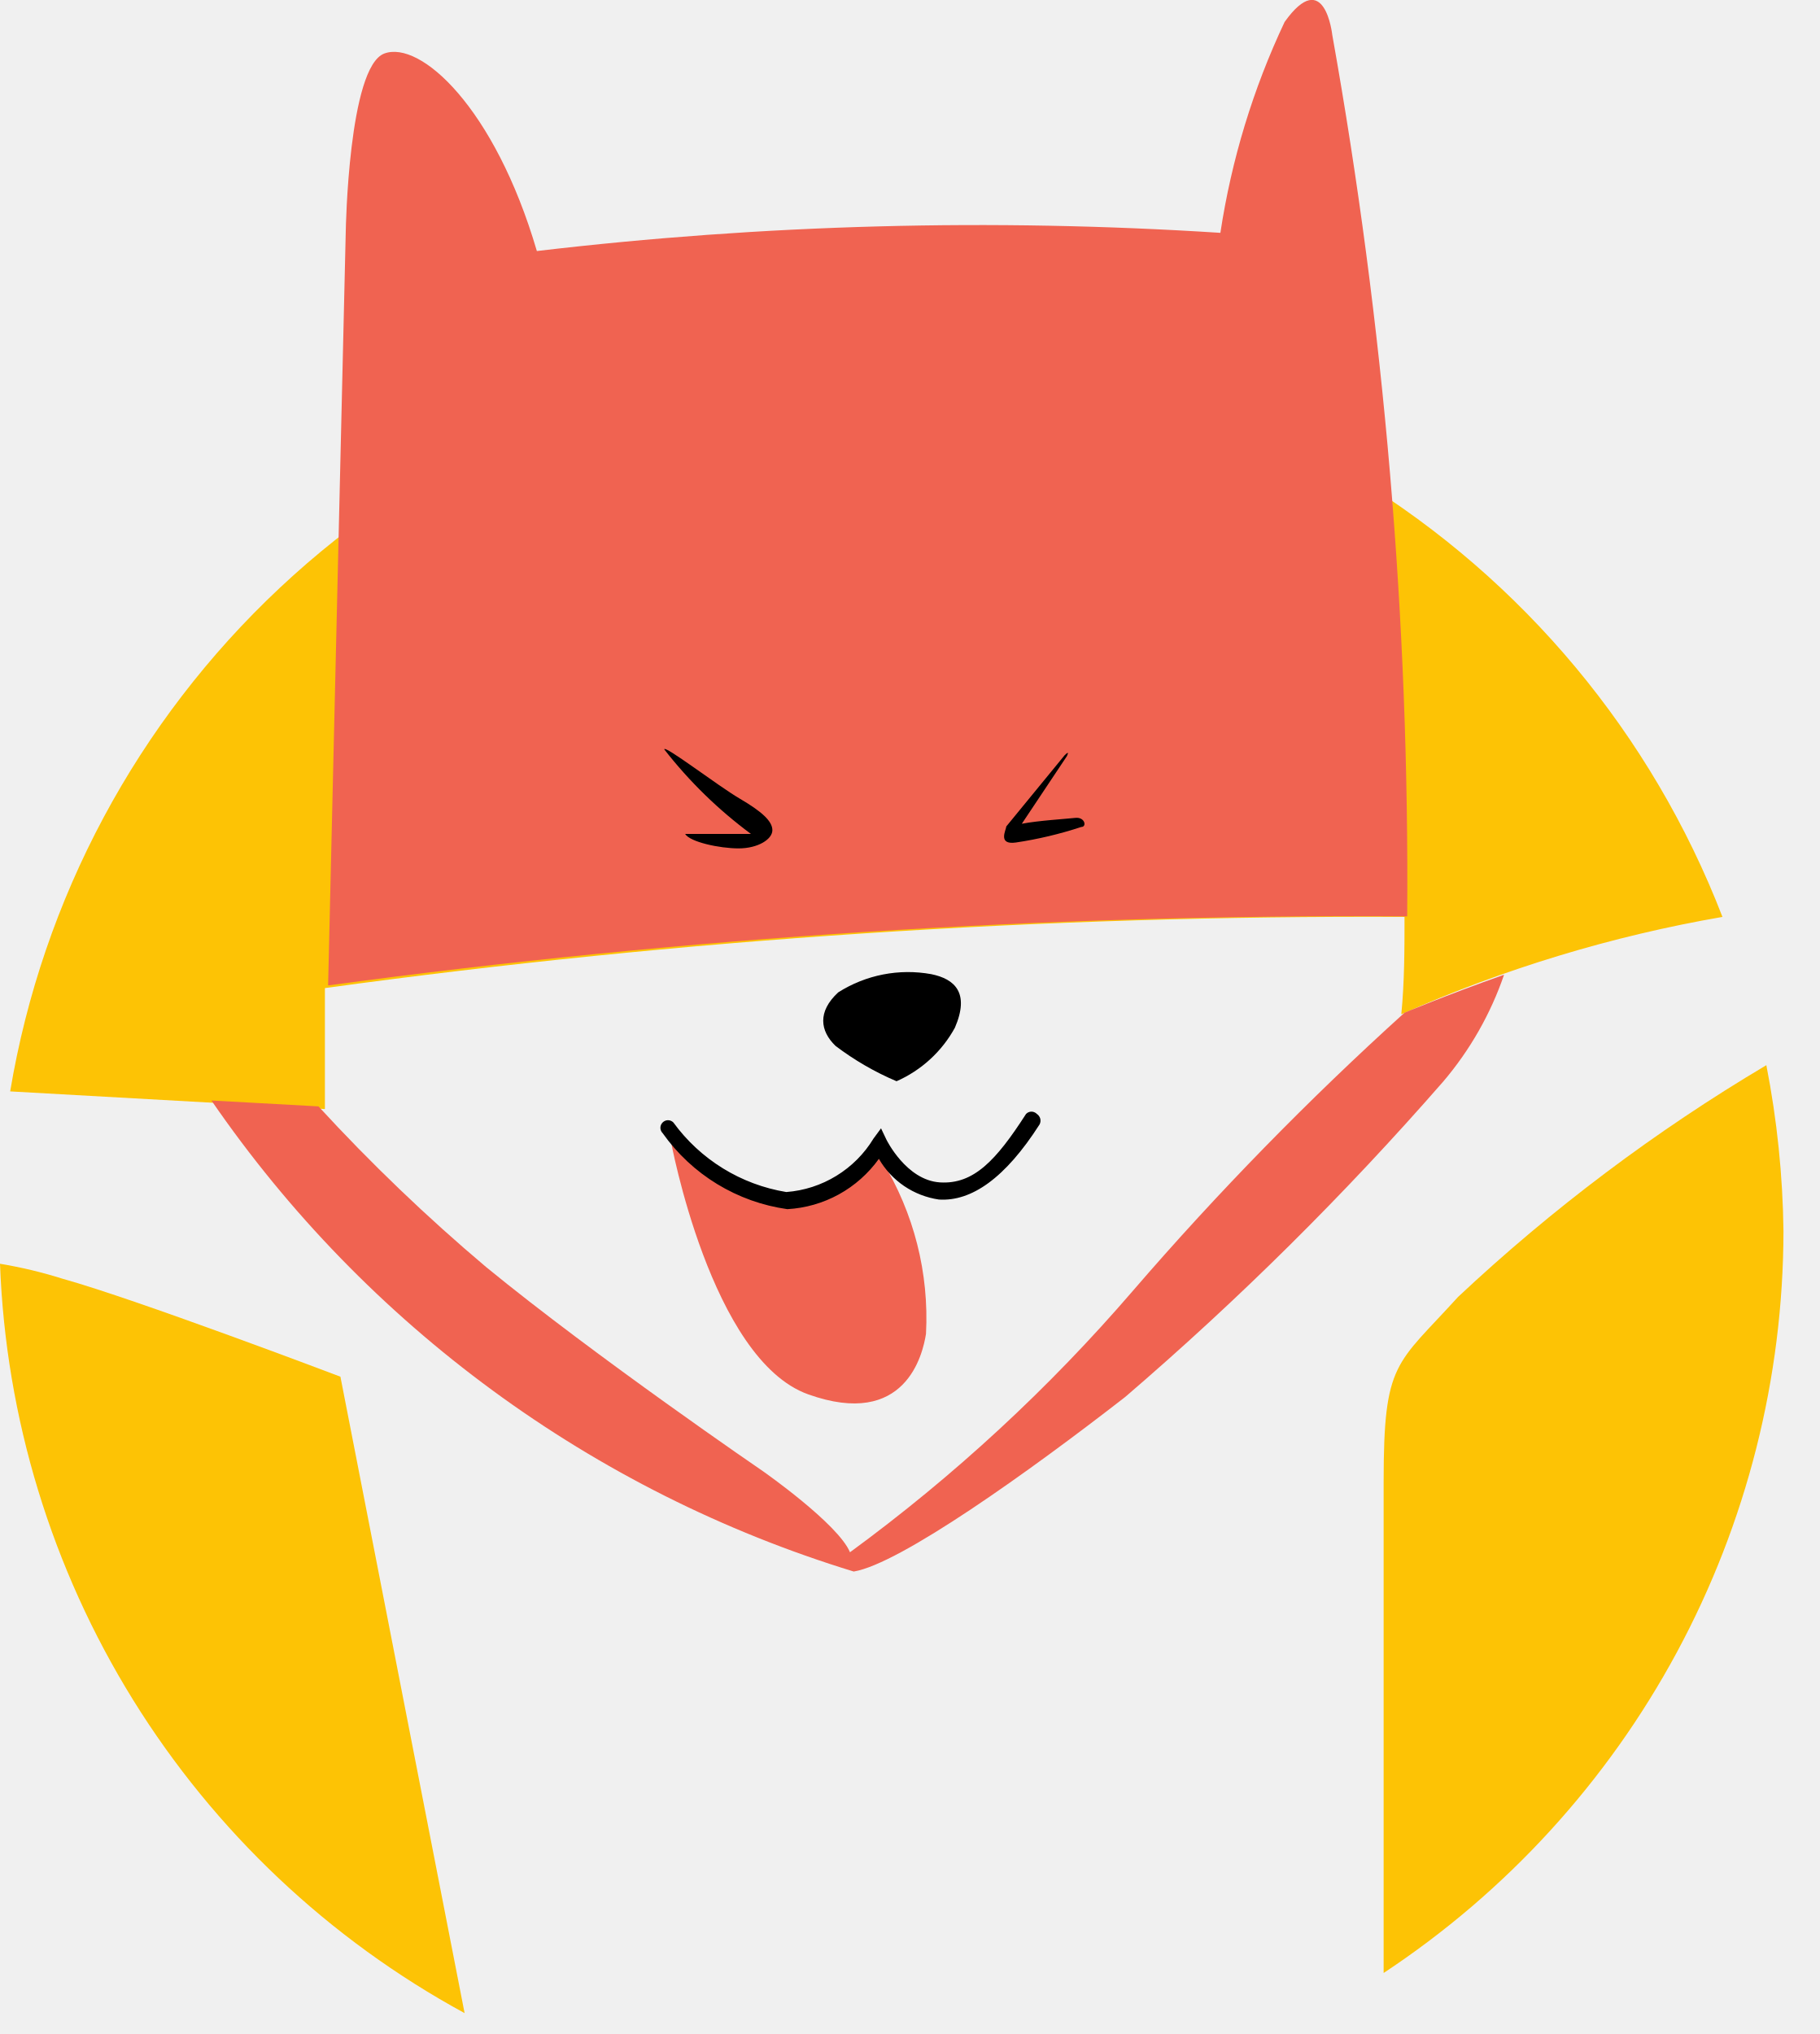
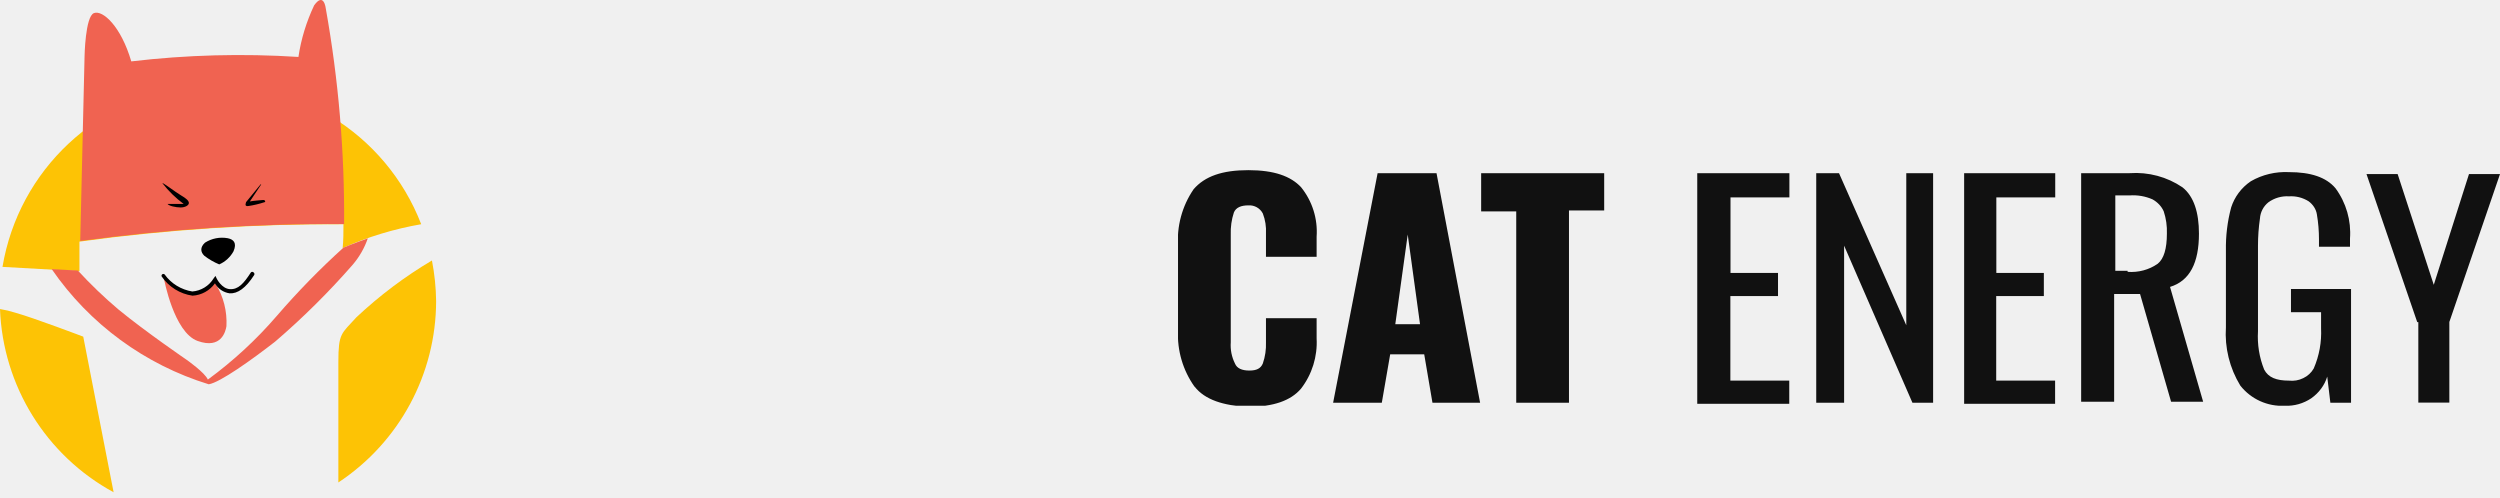
- <svg xmlns="http://www.w3.org/2000/svg" width="34" height="38" viewBox="0 0 34 38" fill="none">
-   <g clip-path="url(#clip0_153_267)">
-     <path d="M6.07 20.72V18.46C12.754 17.542 19.494 17.098 26.24 17.13C26.24 17.73 26.24 18.34 26.18 18.95C28.098 18.099 30.113 17.488 32.18 17.13C30.863 13.722 28.462 10.841 25.347 8.931C22.232 7.021 18.576 6.186 14.941 6.557C11.306 6.927 7.894 8.482 5.229 10.981C2.563 13.48 0.793 16.786 0.19 20.39L6.07 20.72Z" fill="#FDC305" />
-     <path d="M27.24 24.23C26.08 25.51 25.85 25.43 25.85 27.68C25.85 28.59 25.85 32.58 25.85 36.86C28.142 35.346 30.024 33.288 31.328 30.869C32.632 28.451 33.316 25.747 33.32 23C33.307 21.959 33.2 20.922 33 19.9C30.928 21.13 28.997 22.581 27.24 24.23Z" fill="#FDC305" />
-     <path d="M6.36 25.72C6.36 25.72 2.57 24.28 1.17 23.89C0.787 23.769 0.396 23.676 0 23.61C0.108 26.496 0.966 29.304 2.487 31.759C4.009 34.213 6.143 36.23 8.68 37.61L6.36 25.72Z" fill="#FDC305" />
-     <path d="M26.29 17.12C26.331 11.599 25.862 6.085 24.89 0.65C24.89 0.65 24.75 -0.64 24 0.41C23.411 1.658 23.007 2.985 22.8 4.35C18.542 4.076 14.268 4.19 10.03 4.69C9.24 2 7.85 0.75 7.18 1C6.51 1.25 6.46 4.31 6.46 4.31L6.13 18.41C12.811 17.506 19.548 17.075 26.29 17.12Z" fill="#F06351" />
-     <path d="M12.41 14C12.41 13.91 13.41 14.68 13.82 14.92C14.23 15.16 14.43 15.34 14.43 15.51C14.43 15.68 14.16 15.85 13.8 15.85C13.44 15.85 12.89 15.73 12.8 15.58H13.74H14.03C13.421 15.129 12.876 14.598 12.41 14Z" fill="black" />
-     <path d="M19.89 14.11L18.8 15.44C18.8 15.5 18.63 15.79 18.98 15.74C19.394 15.678 19.802 15.581 20.2 15.45C20.31 15.45 20.27 15.26 20.09 15.28C19.91 15.3 19.4 15.33 19.09 15.39L19.93 14.13C19.93 14.13 20 14 19.89 14.11Z" fill="black" />
-     <path d="M16.75 20.2C17.213 19.996 17.597 19.644 17.84 19.2C18.12 18.55 17.84 18.29 17.4 18.2C16.798 18.09 16.177 18.212 15.66 18.54C15.27 18.9 15.32 19.26 15.61 19.54C15.961 19.806 16.344 20.028 16.75 20.2Z" fill="black" />
-     <path d="M16.35 21.45C16.238 21.678 16.082 21.883 15.89 22.05C15.605 22.279 15.255 22.412 14.89 22.43C14.364 22.472 13.841 22.319 13.42 22C13.222 21.881 13.044 21.732 12.89 21.56C12.79 21.449 12.667 21.36 12.53 21.3C12.53 21.3 13.28 25.4 15.1 26.05C16.92 26.7 17.24 25.3 17.3 24.92C17.36 23.785 17.074 22.659 16.48 21.69C16.46 21.38 16.45 21.58 16.35 21.45Z" fill="#F06351" />
-     <path d="M14.71 22.59C14.245 22.525 13.799 22.365 13.398 22.121C12.998 21.877 12.651 21.553 12.38 21.17C12.367 21.157 12.356 21.141 12.349 21.124C12.342 21.107 12.338 21.089 12.338 21.07C12.338 21.051 12.342 21.033 12.349 21.016C12.356 20.999 12.367 20.983 12.38 20.97C12.393 20.957 12.409 20.946 12.426 20.939C12.443 20.932 12.461 20.928 12.48 20.928C12.499 20.928 12.517 20.932 12.534 20.939C12.551 20.946 12.567 20.957 12.58 20.97C13.085 21.664 13.843 22.131 14.69 22.27C15.022 22.245 15.343 22.141 15.626 21.967C15.91 21.793 16.148 21.554 16.32 21.27L16.46 21.08L16.56 21.29C16.56 21.29 16.93 22.05 17.56 22.09C18.19 22.13 18.61 21.68 19.17 20.81C19.183 20.797 19.199 20.786 19.216 20.779C19.233 20.772 19.251 20.768 19.27 20.768C19.289 20.768 19.307 20.772 19.324 20.779C19.341 20.786 19.357 20.797 19.37 20.81C19.402 20.831 19.425 20.863 19.435 20.9C19.444 20.937 19.439 20.977 19.42 21.01C18.78 22.01 18.15 22.45 17.54 22.41C17.308 22.376 17.087 22.29 16.893 22.159C16.699 22.027 16.537 21.853 16.42 21.65C16.223 21.924 15.968 22.151 15.672 22.314C15.376 22.477 15.047 22.571 14.71 22.59Z" fill="black" />
-     <path d="M26.24 18.92C24.445 20.544 22.751 22.277 21.17 24.11C19.599 25.936 17.824 27.577 15.88 29C15.66 28.47 14.26 27.49 14.26 27.49C14.26 27.49 11.13 25.35 9.08 23.67C7.974 22.737 6.929 21.735 5.95 20.67L3.95 20.56C6.84 24.765 11.07 27.868 15.95 29.36C16.81 29.22 19.22 27.5 21.02 26.1C23.139 24.282 25.124 22.313 26.96 20.21C27.462 19.621 27.849 18.942 28.1 18.21C27 18.6 26.24 18.92 26.24 18.92Z" fill="#F06351" />
+ <svg xmlns="http://www.w3.org/2000/svg" width="191" height="38" viewBox="0 0 191 38" fill="none">
+   <g clip-path="url(#a)">
+     <path d="M6.07 20.72v-2.26c6.68-.92 13.42-1.36 20.17-1.33 0 .6 0 1.21-.06 1.82a25.52 25.52 0 0 1 6-1.82A16.67 16.67 0 0 0 .19 20.39l5.88.33ZM27.24 24.23c-1.16 1.28-1.39 1.2-1.39 3.45v9.18A16.64 16.64 0 0 0 33.32 23a17.3 17.3 0 0 0-.32-3.1 33.1 33.1 0 0 0-5.76 4.33ZM6.36 25.72s-3.79-1.44-5.19-1.83A8.54 8.54 0 0 0 0 23.61a16.65 16.65 0 0 0 8.68 14L6.36 25.72Z" fill="#FDC305" />
+     <path d="M26.29 17.12A89.8 89.8 0 0 0 24.89.65S24.75-.64 24 .41c-.59 1.25-1 2.58-1.2 3.94a70.34 70.34 0 0 0-12.77.34C9.24 2 7.85.75 7.18 1c-.67.25-.72 3.31-.72 3.31l-.33 14.1c6.68-.9 13.42-1.34 20.16-1.29Z" fill="#F06351" />
+     <path d="M12.41 14c0-.09 1 .68 1.41.92.41.24.61.42.61.59 0 .17-.27.34-.63.34s-.91-.12-1-.27h1.23A8.34 8.34 0 0 1 12.41 14ZM19.89 14.11l-1.09 1.33c0 .06-.17.35.18.3.41-.06.82-.16 1.22-.29.11 0 .07-.19-.11-.17-.18.02-.69.05-1 .11l.84-1.26s.07-.13-.04-.02ZM16.75 20.2c.46-.2.85-.56 1.09-1 .28-.65 0-.91-.44-1-.6-.11-1.22.01-1.74.34-.39.36-.34.72-.05 1 .35.27.73.49 1.14.66Z" fill="#000" />
+     <path d="M16.35 21.45c-.11.23-.27.43-.46.6-.28.23-.63.36-1 .38a2.15 2.15 0 0 1-1.47-.43 2.3 2.3 0 0 1-.53-.44c-.1-.11-.22-.2-.36-.26 0 0 .75 4.1 2.57 4.75 1.82.65 2.14-.75 2.2-1.13a5.61 5.61 0 0 0-.82-3.23c-.02-.31-.03-.11-.13-.24Z" fill="#F06351" />
+     <path d="M14.71 22.59a3.44 3.44 0 0 1-2.36-1.47.14.14 0 0 1 .03-.15.14.14 0 0 1 .2 0c.5.7 1.26 1.16 2.11 1.3a2.1 2.1 0 0 0 1.63-1l.14-.19.1.21s.37.76 1 .8c.63.04 1.05-.41 1.61-1.28a.14.14 0 0 1 .2 0 .15.15 0 0 1 .05.2c-.64 1-1.27 1.44-1.88 1.4a1.55 1.55 0 0 1-1.12-.76 2.26 2.26 0 0 1-1.71.94Z" fill="#000" />
+     <path d="M26.24 18.92a58.63 58.63 0 0 0-5.07 5.19A31.63 31.63 0 0 1 15.88 29c-.22-.53-1.62-1.51-1.62-1.51s-3.13-2.14-5.18-3.82a34.14 34.14 0 0 1-3.13-3l-2-.11c2.89 4.2 7.12 7.3 12 8.8.86-.14 3.27-1.86 5.07-3.26a58.13 58.13 0 0 0 5.94-5.89c.5-.59.89-1.27 1.14-2-1.1.39-1.86.71-1.86.71Z" fill="#F06351" />
+   </g>
+   <g clip-path="url(#b)" fill="#111">
+     <path d="M91.26 29.54a6.87 6.87 0 0 1-1.26-4.3v-6.4c-.1-1.54.3-3.08 1.19-4.38.86-1 2.2-1.46 4.18-1.46 1.98 0 3.24.46 4.03 1.3a5.42 5.42 0 0 1 1.19 3.78v1.54h-3.87v-1.77a3.7 3.7 0 0 0-.24-1.54 1.16 1.16 0 0 0-1.1-.62c-.56 0-.95.16-1.11.54a4.85 4.85 0 0 0-.24 1.7v8.22c-.04.56.07 1.12.32 1.62.15.38.55.54 1.1.54.56 0 .87-.16 1.03-.54.18-.52.26-1.07.24-1.62v-1.84h3.87v1.54a5.78 5.78 0 0 1-1.19 3.84c-.79.93-2.13 1.39-4.03 1.39-1.9-.08-3.32-.54-4.1-1.54ZM105.25 13.23h4.5l3.33 17.54h-3.64l-.63-3.7h-2.6l-.64 3.7h-3.72l3.4-17.54Zm3.24 11.54-.94-6.85-.95 6.85h1.9ZM115.84 16.15h-2.68v-2.92h9.4v2.85h-2.69v14.69h-4.03V16.15ZM129.75 13.23h6.96v1.85h-4.5v5.77h3.63v1.77h-3.64v6.46h4.5v1.77h-7.03V13.23h.08ZM138.76 13.23h1.74l5.14 11.62V13.23h2.05v17.54h-1.58l-5.22-12v12h-2.13V13.23ZM150.06 13.23h6.96v1.85h-4.5v5.77h3.63v1.77h-3.64v6.46h4.5v1.77h-6.95V13.23ZM159.07 13.23h3.64c1.43-.1 2.85.28 4.03 1.08.87.69 1.26 1.92 1.26 3.54 0 2.23-.7 3.61-2.21 4.07l2.53 8.77h-2.45l-2.37-8.23h-1.98v8.23H159V13.23h.08Zm3.48 7.54c.81.06 1.63-.15 2.3-.62.47-.38.7-1.15.7-2.3a4.84 4.84 0 0 0-.24-1.7c-.17-.39-.48-.71-.86-.92a3.69 3.69 0 0 0-1.74-.3h-1.1v5.76h.94v.08ZM171.16 29.46a7.6 7.6 0 0 1-1.1-4.46v-5.85c-.02-1.11.11-2.22.4-3.3.26-.81.78-1.51 1.5-2 .88-.51 1.9-.75 2.92-.7 1.66 0 2.84.39 3.55 1.23a5.77 5.77 0 0 1 1.11 3.85v.62h-2.37v-.54c0-.65-.05-1.29-.16-1.93-.06-.4-.3-.76-.63-1a2.5 2.5 0 0 0-1.5-.38 2.42 2.42 0 0 0-1.58.46 1.73 1.73 0 0 0-.64 1.23c-.1.69-.15 1.38-.15 2.08v6.54c-.06 1 .1 2 .47 2.92.32.62.95.85 1.9.85.37.04.75-.02 1.09-.19.34-.16.62-.42.8-.74.42-.97.61-2.02.56-3.07v-1.23h-2.3v-1.77h4.59v8.69h-1.58l-.24-2c-.2.67-.64 1.25-1.22 1.66-.6.4-1.3.6-2.02.57a4.05 4.05 0 0 1-3.4-1.54ZM184.68 24.62 180.8 13.3h2.38l2.76 8.46 2.69-8.46H191l-3.87 11.3v6.16h-2.37v-6.15h-.08Z" />
  </g>
  <defs>
-     <clipPath id="clip0_153_267">
-       <rect width="33.32" height="37.61" fill="white" />
+     <clipPath id="a">
+       <path fill="#fff" d="M0 0h33.32v37.61H0z" />
+     </clipPath>
+     <clipPath id="b">
+       <path fill="#fff" transform="translate(90 13)" d="M0 0h101v18H0z" />
    </clipPath>
  </defs>
</svg>
